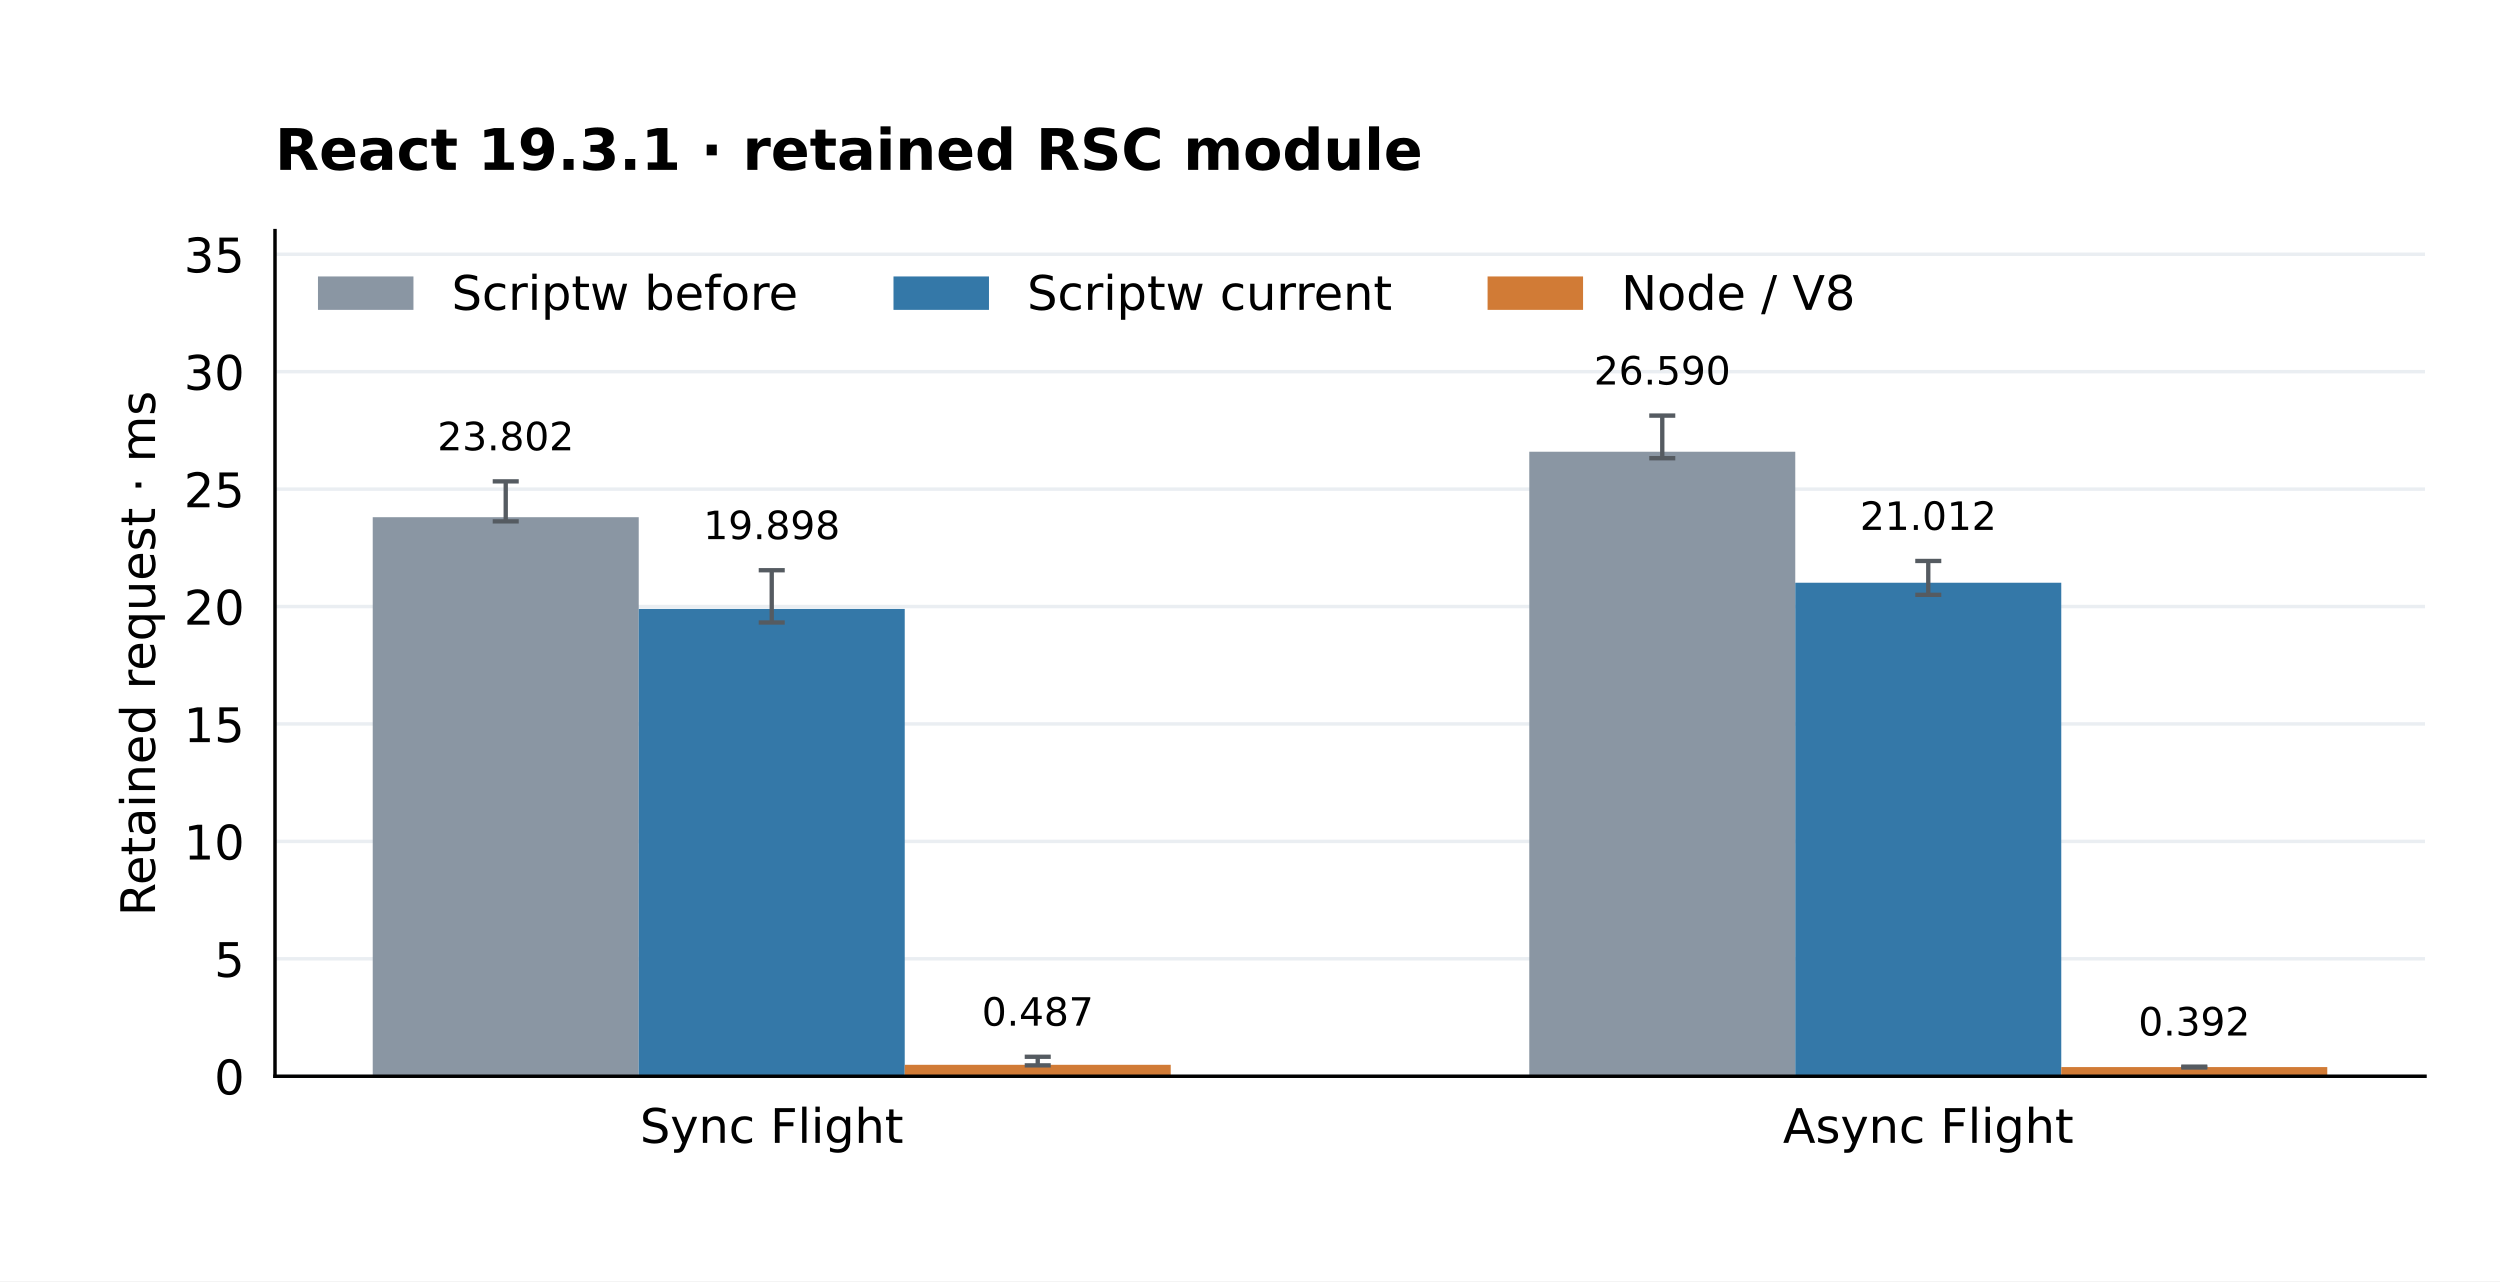
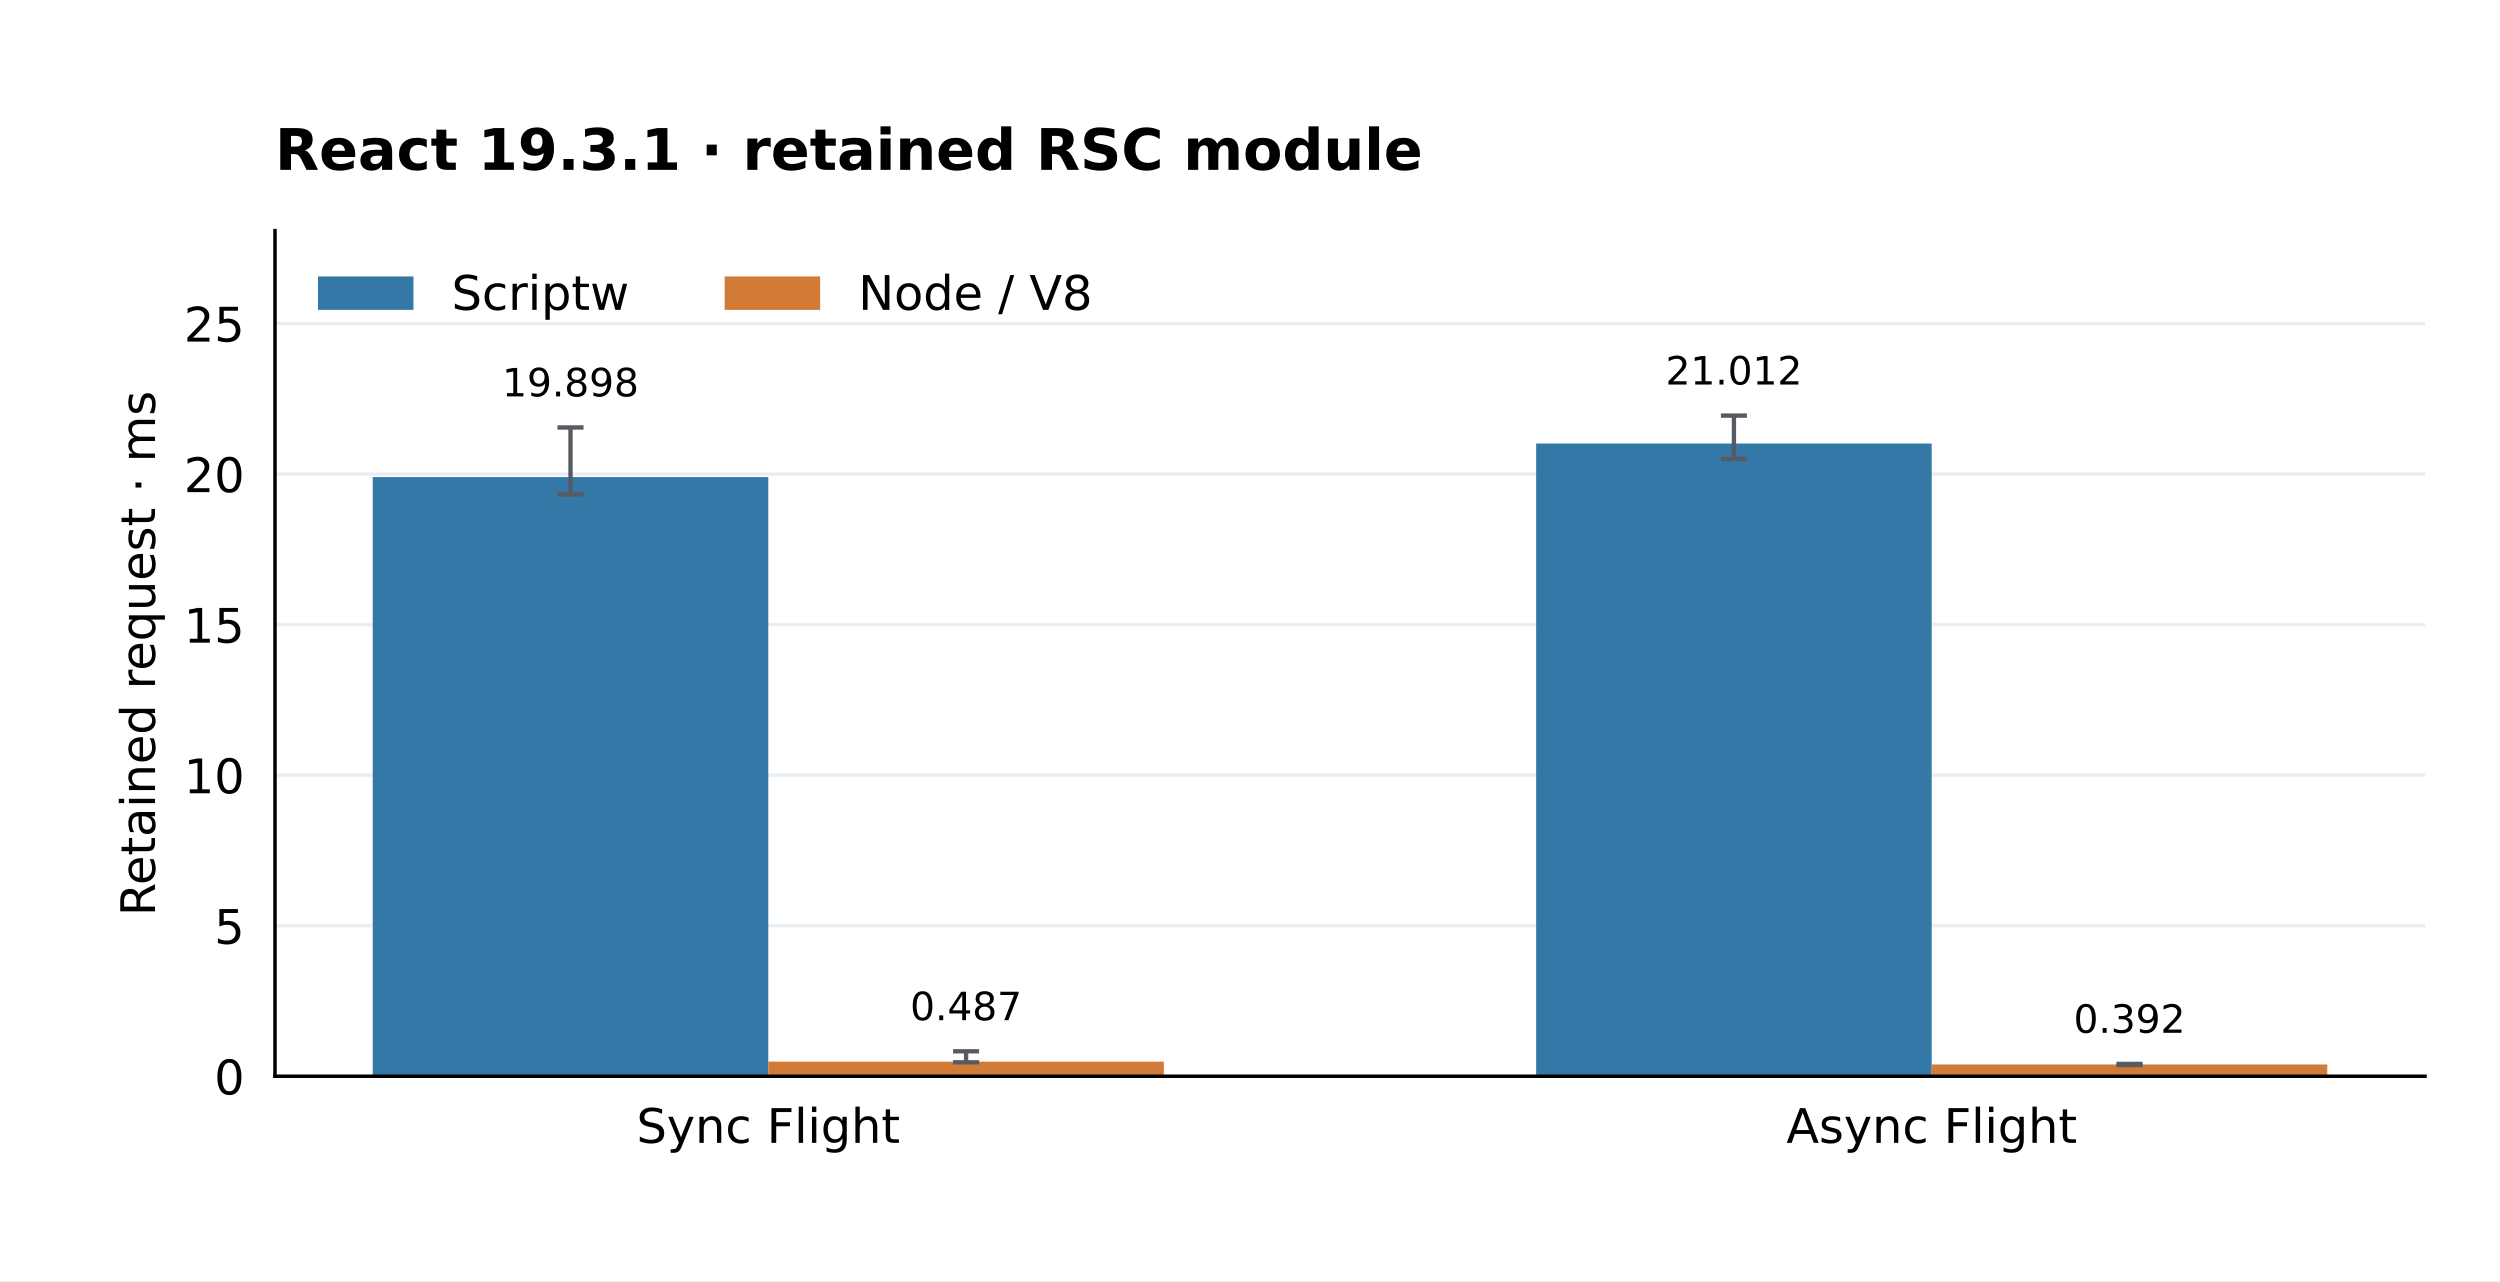
<svg xmlns="http://www.w3.org/2000/svg" xmlns:xlink="http://www.w3.org/1999/xlink" width="576pt" height="295.2pt" viewBox="0 0 576 295.2" version="1.1">
  <defs>
    <style type="text/css">*{stroke-linejoin: round; stroke-linecap: butt}</style>
  </defs>
  <g id="figure_1">
    <g id="patch_1">
      <path d="M 0 295.2 L 576 295.2 L 576 0 L 0 0 z " style="fill: #ffffff" />
    </g>
    <g id="axes_1">
      <g id="patch_2">
        <path d="M 63.36 247.968 L 558.72 247.968 L 558.72 53.136 L 63.36 53.136 z " style="fill: #ffffff" />
      </g>
      <g id="matplotlib.axis_1">
        <g id="xtick_1">
          <g id="line2d_1" />
          <g id="text_1">
-             <text style="font-size: 11px; font-family: 'DejaVu Sans'; text-anchor: middle" x="177.807" y="263.326" transform="rotate(-0 177.8071 263.3263)">Sync Flight</text>
+             <text style="font-size: 11px; font-family: 'DejaVu Sans'; text-anchor: middle" x="177.014" y="263.326" transform="rotate(-0 177.014 263.3263)">Sync Flight</text>
          </g>
        </g>
        <g id="xtick_2">
          <g id="line2d_2" />
          <g id="text_2">
-             <text style="font-size: 11px; font-family: 'DejaVu Sans'; text-anchor: middle" x="444.273" y="263.326" transform="rotate(-0 444.2729 263.3263)">Async Flight</text>
+             <text style="font-size: 11px; font-family: 'DejaVu Sans'; text-anchor: middle" x="445.066" y="263.326" transform="rotate(-0 445.066 263.3263)">Async Flight</text>
          </g>
        </g>
      </g>
      <g id="matplotlib.axis_2">
        <g id="ytick_1">
          <g id="line2d_3">
            <path d="M 63.36 247.968 L 558.72 247.968 " clip-path="url(#p833538aeba)" style="fill: none; stroke: #eaeef2; stroke-width: 0.8; stroke-linecap: square" />
          </g>
          <g id="line2d_4" />
          <g id="text_3">
            <text style="font-size: 11px; font-family: 'DejaVu Sans'; text-anchor: end" x="56.36" y="252.147" transform="rotate(-0 56.36 252.1467)">0</text>
          </g>
        </g>
        <g id="ytick_2">
          <g id="line2d_5">
-             <path d="M 63.36 220.912 L 558.72 220.912 " clip-path="url(#p833538aeba)" style="fill: none; stroke: #eaeef2; stroke-width: 0.8; stroke-linecap: square" />
+             <path d="M 63.36 213.279 L 558.72 213.279 " clip-path="url(#p833538aeba)" style="fill: none; stroke: #eaeef2; stroke-width: 0.8; stroke-linecap: square" />
          </g>
          <g id="line2d_6" />
          <g id="text_4">
-             <text style="font-size: 11px; font-family: 'DejaVu Sans'; text-anchor: end" x="56.36" y="225.091" transform="rotate(-0 56.36 225.091)">5</text>
+             <text style="font-size: 11px; font-family: 'DejaVu Sans'; text-anchor: end" x="56.36" y="217.457" transform="rotate(-0 56.36 217.4574)">5</text>
          </g>
        </g>
        <g id="ytick_3">
          <g id="line2d_7">
-             <path d="M 63.36 193.857 L 558.72 193.857 " clip-path="url(#p833538aeba)" style="fill: none; stroke: #eaeef2; stroke-width: 0.8; stroke-linecap: square" />
+             <path d="M 63.36 178.589 L 558.72 178.589 " clip-path="url(#p833538aeba)" style="fill: none; stroke: #eaeef2; stroke-width: 0.8; stroke-linecap: square" />
          </g>
          <g id="line2d_8" />
          <g id="text_5">
-             <text style="font-size: 11px; font-family: 'DejaVu Sans'; text-anchor: end" x="56.36" y="198.035" transform="rotate(-0 56.36 198.0353)">10</text>
+             <text style="font-size: 11px; font-family: 'DejaVu Sans'; text-anchor: end" x="56.36" y="182.768" transform="rotate(-0 56.36 182.768)">10</text>
          </g>
        </g>
        <g id="ytick_4">
          <g id="line2d_9">
-             <path d="M 63.36 166.801 L 558.72 166.801 " clip-path="url(#p833538aeba)" style="fill: none; stroke: #eaeef2; stroke-width: 0.8; stroke-linecap: square" />
+             <path d="M 63.36 143.9 L 558.72 143.9 " clip-path="url(#p833538aeba)" style="fill: none; stroke: #eaeef2; stroke-width: 0.8; stroke-linecap: square" />
          </g>
          <g id="line2d_10" />
          <g id="text_6">
-             <text style="font-size: 11px; font-family: 'DejaVu Sans'; text-anchor: end" x="56.36" y="170.98" transform="rotate(-0 56.36 170.9796)">15</text>
+             <text style="font-size: 11px; font-family: 'DejaVu Sans'; text-anchor: end" x="56.36" y="148.079" transform="rotate(-0 56.36 148.0786)">15</text>
          </g>
        </g>
        <g id="ytick_5">
          <g id="line2d_11">
-             <path d="M 63.36 139.745 L 558.72 139.745 " clip-path="url(#p833538aeba)" style="fill: none; stroke: #eaeef2; stroke-width: 0.8; stroke-linecap: square" />
+             <path d="M 63.36 109.211 L 558.72 109.211 " clip-path="url(#p833538aeba)" style="fill: none; stroke: #eaeef2; stroke-width: 0.8; stroke-linecap: square" />
          </g>
          <g id="line2d_12" />
          <g id="text_7">
-             <text style="font-size: 11px; font-family: 'DejaVu Sans'; text-anchor: end" x="56.36" y="143.924" transform="rotate(-0 56.36 143.9239)">20</text>
+             <text style="font-size: 11px; font-family: 'DejaVu Sans'; text-anchor: end" x="56.36" y="113.389" transform="rotate(-0 56.36 113.3893)">20</text>
          </g>
        </g>
        <g id="ytick_6">
          <g id="line2d_13">
-             <path d="M 63.36 112.69 L 558.72 112.69 " clip-path="url(#p833538aeba)" style="fill: none; stroke: #eaeef2; stroke-width: 0.8; stroke-linecap: square" />
+             <path d="M 63.36 74.521 L 558.72 74.521 " clip-path="url(#p833538aeba)" style="fill: none; stroke: #eaeef2; stroke-width: 0.8; stroke-linecap: square" />
          </g>
          <g id="line2d_14" />
          <g id="text_8">
-             <text style="font-size: 11px; font-family: 'DejaVu Sans'; text-anchor: end" x="56.36" y="116.868" transform="rotate(-0 56.36 116.8682)">25</text>
+             <text style="font-size: 11px; font-family: 'DejaVu Sans'; text-anchor: end" x="56.36" y="78.7" transform="rotate(-0 56.36 78.69993)">25</text>
          </g>
        </g>
-         <g id="ytick_7">
-           <g id="line2d_15">
-             <path d="M 63.36 85.634 L 558.72 85.634 " clip-path="url(#p833538aeba)" style="fill: none; stroke: #eaeef2; stroke-width: 0.8; stroke-linecap: square" />
-           </g>
-           <g id="line2d_16" />
-           <g id="text_9">
-             <text style="font-size: 11px; font-family: 'DejaVu Sans'; text-anchor: end" x="56.36" y="89.813" transform="rotate(-0 56.36 89.81252)">30</text>
-           </g>
-         </g>
-         <g id="ytick_8">
-           <g id="line2d_17">
-             <path d="M 63.36 58.578 L 558.72 58.578 " clip-path="url(#p833538aeba)" style="fill: none; stroke: #eaeef2; stroke-width: 0.8; stroke-linecap: square" />
-           </g>
-           <g id="line2d_18" />
-           <g id="text_10">
-             <text style="font-size: 11px; font-family: 'DejaVu Sans'; text-anchor: end" x="56.36" y="62.757" transform="rotate(-0 56.36 62.75682)">35</text>
-           </g>
-         </g>
-         <g id="text_11">
+         <g id="text_9">
          <text style="font-size: 11px; font-family: 'DejaVu Sans'; text-anchor: middle" x="35.72" y="150.552" transform="rotate(-90 35.71992 150.552)">Retained request · ms</text>
        </g>
      </g>
      <g id="patch_3">
-         <path d="M 85.876 247.968 L 147.164 247.968 L 147.164 119.17 L 85.876 119.17 z " clip-path="url(#p833538aeba)" style="fill: #8a96a3" />
+         <path d="M 85.876 247.968 L 177.014 247.968 L 177.014 109.922 L 85.876 109.922 z " clip-path="url(#p833538aeba)" style="fill: #3478a8" />
      </g>
      <g id="patch_4">
-         <path d="M 352.342 247.968 L 413.629 247.968 L 413.629 104.083 L 352.342 104.083 z " clip-path="url(#p833538aeba)" style="fill: #8a96a3" />
+         <path d="M 353.928 247.968 L 445.066 247.968 L 445.066 102.19 L 353.928 102.19 z " clip-path="url(#p833538aeba)" style="fill: #3478a8" />
      </g>
      <g id="patch_5">
-         <path d="M 147.164 247.968 L 208.451 247.968 L 208.451 140.3 L 147.164 140.3 z " clip-path="url(#p833538aeba)" style="fill: #3478a8" />
+         <path d="M 177.014 247.968 L 268.152 247.968 L 268.152 244.589 L 177.014 244.589 z " clip-path="url(#p833538aeba)" style="fill: #d17b36" />
      </g>
      <g id="patch_6">
-         <path d="M 413.629 247.968 L 474.916 247.968 L 474.916 134.269 L 413.629 134.269 z " clip-path="url(#p833538aeba)" style="fill: #3478a8" />
-       </g>
-       <g id="patch_7">
-         <path d="M 208.451 247.968 L 269.738 247.968 L 269.738 245.332 L 208.451 245.332 z " clip-path="url(#p833538aeba)" style="fill: #d17b36" />
-       </g>
-       <g id="patch_8">
-         <path d="M 474.916 247.968 L 536.204 247.968 L 536.204 245.846 L 474.916 245.846 z " clip-path="url(#p833538aeba)" style="fill: #d17b36" />
+         <path d="M 445.066 247.968 L 536.204 247.968 L 536.204 245.247 L 445.066 245.247 z " clip-path="url(#p833538aeba)" style="fill: #d17b36" />
      </g>
      <g id="LineCollection_1">
-         <path d="M 116.52 120.124 L 116.52 110.911 " clip-path="url(#p833538aeba)" style="fill: none; stroke: #555b61" />
-         <path d="M 382.986 105.568 L 382.986 95.755 " clip-path="url(#p833538aeba)" style="fill: none; stroke: #555b61" />
+         <path d="M 131.445 113.933 L 131.445 98.489 " clip-path="url(#p833538aeba)" style="fill: none; stroke: #555b61" />
+         <path d="M 399.497 105.748 L 399.497 95.755 " clip-path="url(#p833538aeba)" style="fill: none; stroke: #555b61" />
      </g>
-       <g id="line2d_19">
+       <g id="line2d_15">
        <defs>
          <path id="mf1cd270943" d="M 3 0 L -3 -0 " style="stroke: #555b61" />
        </defs>
        <g clip-path="url(#p833538aeba)">
-           <use xlink:href="#mf1cd270943" x="116.52" y="120.124" style="fill: #1f77b4; stroke: #555b61" />
-           <use xlink:href="#mf1cd270943" x="382.986" y="105.568" style="fill: #1f77b4; stroke: #555b61" />
+           <use xlink:href="#mf1cd270943" x="131.445" y="113.933" style="fill: #1f77b4; stroke: #555b61" />
+           <use xlink:href="#mf1cd270943" x="399.497" y="105.748" style="fill: #1f77b4; stroke: #555b61" />
        </g>
      </g>
-       <g id="line2d_20">
+       <g id="line2d_16">
        <g clip-path="url(#p833538aeba)">
-           <use xlink:href="#mf1cd270943" x="116.52" y="110.911" style="fill: #1f77b4; stroke: #555b61" />
-           <use xlink:href="#mf1cd270943" x="382.986" y="95.755" style="fill: #1f77b4; stroke: #555b61" />
+           <use xlink:href="#mf1cd270943" x="131.445" y="98.489" style="fill: #1f77b4; stroke: #555b61" />
+           <use xlink:href="#mf1cd270943" x="399.497" y="95.755" style="fill: #1f77b4; stroke: #555b61" />
        </g>
      </g>
      <g id="LineCollection_2">
-         <path d="M 177.807 143.429 L 177.807 131.383 " clip-path="url(#p833538aeba)" style="fill: none; stroke: #555b61" />
-         <path d="M 444.273 137.045 L 444.273 129.251 " clip-path="url(#p833538aeba)" style="fill: none; stroke: #555b61" />
+         <path d="M 222.583 244.749 L 222.583 242.216 " clip-path="url(#p833538aeba)" style="fill: none; stroke: #555b61" />
+         <path d="M 490.635 245.378 L 490.635 245.121 " clip-path="url(#p833538aeba)" style="fill: none; stroke: #555b61" />
      </g>
-       <g id="line2d_21">
+       <g id="line2d_17">
        <g clip-path="url(#p833538aeba)">
-           <use xlink:href="#mf1cd270943" x="177.807" y="143.429" style="fill: #1f77b4; stroke: #555b61" />
-           <use xlink:href="#mf1cd270943" x="444.273" y="137.045" style="fill: #1f77b4; stroke: #555b61" />
+           <use xlink:href="#mf1cd270943" x="222.583" y="244.749" style="fill: #1f77b4; stroke: #555b61" />
+           <use xlink:href="#mf1cd270943" x="490.635" y="245.378" style="fill: #1f77b4; stroke: #555b61" />
        </g>
      </g>
-       <g id="line2d_22">
+       <g id="line2d_18">
        <g clip-path="url(#p833538aeba)">
-           <use xlink:href="#mf1cd270943" x="177.807" y="131.383" style="fill: #1f77b4; stroke: #555b61" />
-           <use xlink:href="#mf1cd270943" x="444.273" y="129.251" style="fill: #1f77b4; stroke: #555b61" />
+           <use xlink:href="#mf1cd270943" x="222.583" y="242.216" style="fill: #1f77b4; stroke: #555b61" />
+           <use xlink:href="#mf1cd270943" x="490.635" y="245.121" style="fill: #1f77b4; stroke: #555b61" />
        </g>
      </g>
-       <g id="LineCollection_3">
-         <path d="M 239.094 245.457 L 239.094 243.482 " clip-path="url(#p833538aeba)" style="fill: none; stroke: #555b61" />
-         <path d="M 505.56 245.948 L 505.56 245.747 " clip-path="url(#p833538aeba)" style="fill: none; stroke: #555b61" />
-       </g>
-       <g id="line2d_23">
-         <g clip-path="url(#p833538aeba)">
-           <use xlink:href="#mf1cd270943" x="239.094" y="245.457" style="fill: #1f77b4; stroke: #555b61" />
-           <use xlink:href="#mf1cd270943" x="505.56" y="245.948" style="fill: #1f77b4; stroke: #555b61" />
-         </g>
-       </g>
-       <g id="line2d_24">
-         <g clip-path="url(#p833538aeba)">
-           <use xlink:href="#mf1cd270943" x="239.094" y="243.482" style="fill: #1f77b4; stroke: #555b61" />
-           <use xlink:href="#mf1cd270943" x="505.56" y="245.747" style="fill: #1f77b4; stroke: #555b61" />
-         </g>
-       </g>
-       <g id="patch_9">
+       <g id="patch_7">
        <path d="M 63.36 247.968 L 63.36 53.136 " style="fill: none; stroke: #000000; stroke-width: 0.8; stroke-linejoin: miter; stroke-linecap: square" />
      </g>
-       <g id="patch_10">
+       <g id="patch_8">
        <path d="M 63.36 247.968 L 558.72 247.968 " style="fill: none; stroke: #000000; stroke-width: 0.8; stroke-linejoin: miter; stroke-linecap: square" />
      </g>
+       <g id="text_10">
+         <text style="font-size: 9px; font-family: 'DejaVu Sans'; text-anchor: middle" x="131.445" y="91.327" transform="rotate(-0 131.4452 91.32718)">19.898</text>
+       </g>
+       <g id="text_11">
+         <text style="font-size: 9px; font-family: 'DejaVu Sans'; text-anchor: middle" x="399.497" y="88.593" transform="rotate(-0 399.4971 88.59339)">21.012</text>
+       </g>
      <g id="text_12">
-         <text style="font-size: 9px; font-family: 'DejaVu Sans'; text-anchor: middle" x="116.52" y="103.749" transform="rotate(-0 116.5199 103.7485)">23.802</text>
+         <text style="font-size: 9px; font-family: 'DejaVu Sans'; text-anchor: middle" x="222.583" y="235.054" transform="rotate(-0 222.5829 235.0539)">0.487</text>
      </g>
      <g id="text_13">
-         <text style="font-size: 9px; font-family: 'DejaVu Sans'; text-anchor: middle" x="382.986" y="88.593" transform="rotate(-0 382.9858 88.59339)">26.590</text>
+         <text style="font-size: 9px; font-family: 'DejaVu Sans'; text-anchor: middle" x="490.635" y="237.959" transform="rotate(-0 490.6348 237.9586)">0.392</text>
      </g>
      <g id="text_14">
-         <text style="font-size: 9px; font-family: 'DejaVu Sans'; text-anchor: middle" x="177.807" y="124.221" transform="rotate(-0 177.8071 124.2211)">19.898</text>
-       </g>
-       <g id="text_15">
-         <text style="font-size: 9px; font-family: 'DejaVu Sans'; text-anchor: middle" x="444.273" y="122.089" transform="rotate(-0 444.2729 122.0889)">21.012</text>
-       </g>
-       <g id="text_16">
-         <text style="font-size: 9px; font-family: 'DejaVu Sans'; text-anchor: middle" x="239.094" y="236.32" transform="rotate(-0 239.0942 236.3197)">0.487</text>
-       </g>
-       <g id="text_17">
-         <text style="font-size: 9px; font-family: 'DejaVu Sans'; text-anchor: middle" x="505.56" y="238.585" transform="rotate(-0 505.5601 238.5851)">0.392</text>
-       </g>
-       <g id="text_18">
        <text style="font-weight: 700; font-size: 13.2px; font-family: 'DejaVu Sans'; text-anchor: start" x="63.36" y="39.136" transform="rotate(-0 63.36 39.136)">React 19.3.1 · retained RSC module</text>
      </g>
      <g id="legend_1">
-         <g id="patch_11">
-           <path d="M 73.26 71.394 L 95.26 71.394 L 95.26 63.694 L 73.26 63.694 z " style="fill: #8a96a3" />
+         <g id="patch_9">
+           <path d="M 73.26 71.394 L 95.26 71.394 L 95.26 63.694 L 73.26 63.694 z " style="fill: #3478a8" />
        </g>
-         <g id="text_19">
-           <text style="font-size: 11px; font-family: 'DejaVu Sans'; text-anchor: start" x="104.06" y="71.394" transform="rotate(-0 104.06 71.39428)">Scriptw before</text>
+         <g id="text_15">
+           <text style="font-size: 11px; font-family: 'DejaVu Sans'; text-anchor: start" x="104.06" y="71.394" transform="rotate(-0 104.06 71.39428)">Scriptw</text>
        </g>
-         <g id="patch_12">
-           <path d="M 205.86 71.394 L 227.86 71.394 L 227.86 63.694 L 205.86 63.694 z " style="fill: #3478a8" />
+         <g id="patch_10">
+           <path d="M 166.961 71.394 L 188.961 71.394 L 188.961 63.694 L 166.961 63.694 z " style="fill: #d17b36" />
        </g>
-         <g id="text_20">
-           <text style="font-size: 11px; font-family: 'DejaVu Sans'; text-anchor: start" x="236.66" y="71.394" transform="rotate(-0 236.6598 71.39428)">Scriptw current</text>
-         </g>
-         <g id="patch_13">
-           <path d="M 342.738 71.394 L 364.738 71.394 L 364.738 63.694 L 342.738 63.694 z " style="fill: #d17b36" />
-         </g>
-         <g id="text_21">
-           <text style="font-size: 11px; font-family: 'DejaVu Sans'; text-anchor: start" x="373.538" y="71.394" transform="rotate(-0 373.5377 71.39428)">Node / V8</text>
+         <g id="text_16">
+           <text style="font-size: 11px; font-family: 'DejaVu Sans'; text-anchor: start" x="197.761" y="71.394" transform="rotate(-0 197.7611 71.39428)">Node / V8</text>
        </g>
      </g>
    </g>
  </g>
  <defs>
    <clipPath id="p833538aeba">
      <rect x="63.36" y="53.136" width="495.36" height="194.832" />
    </clipPath>
  </defs>
</svg>
